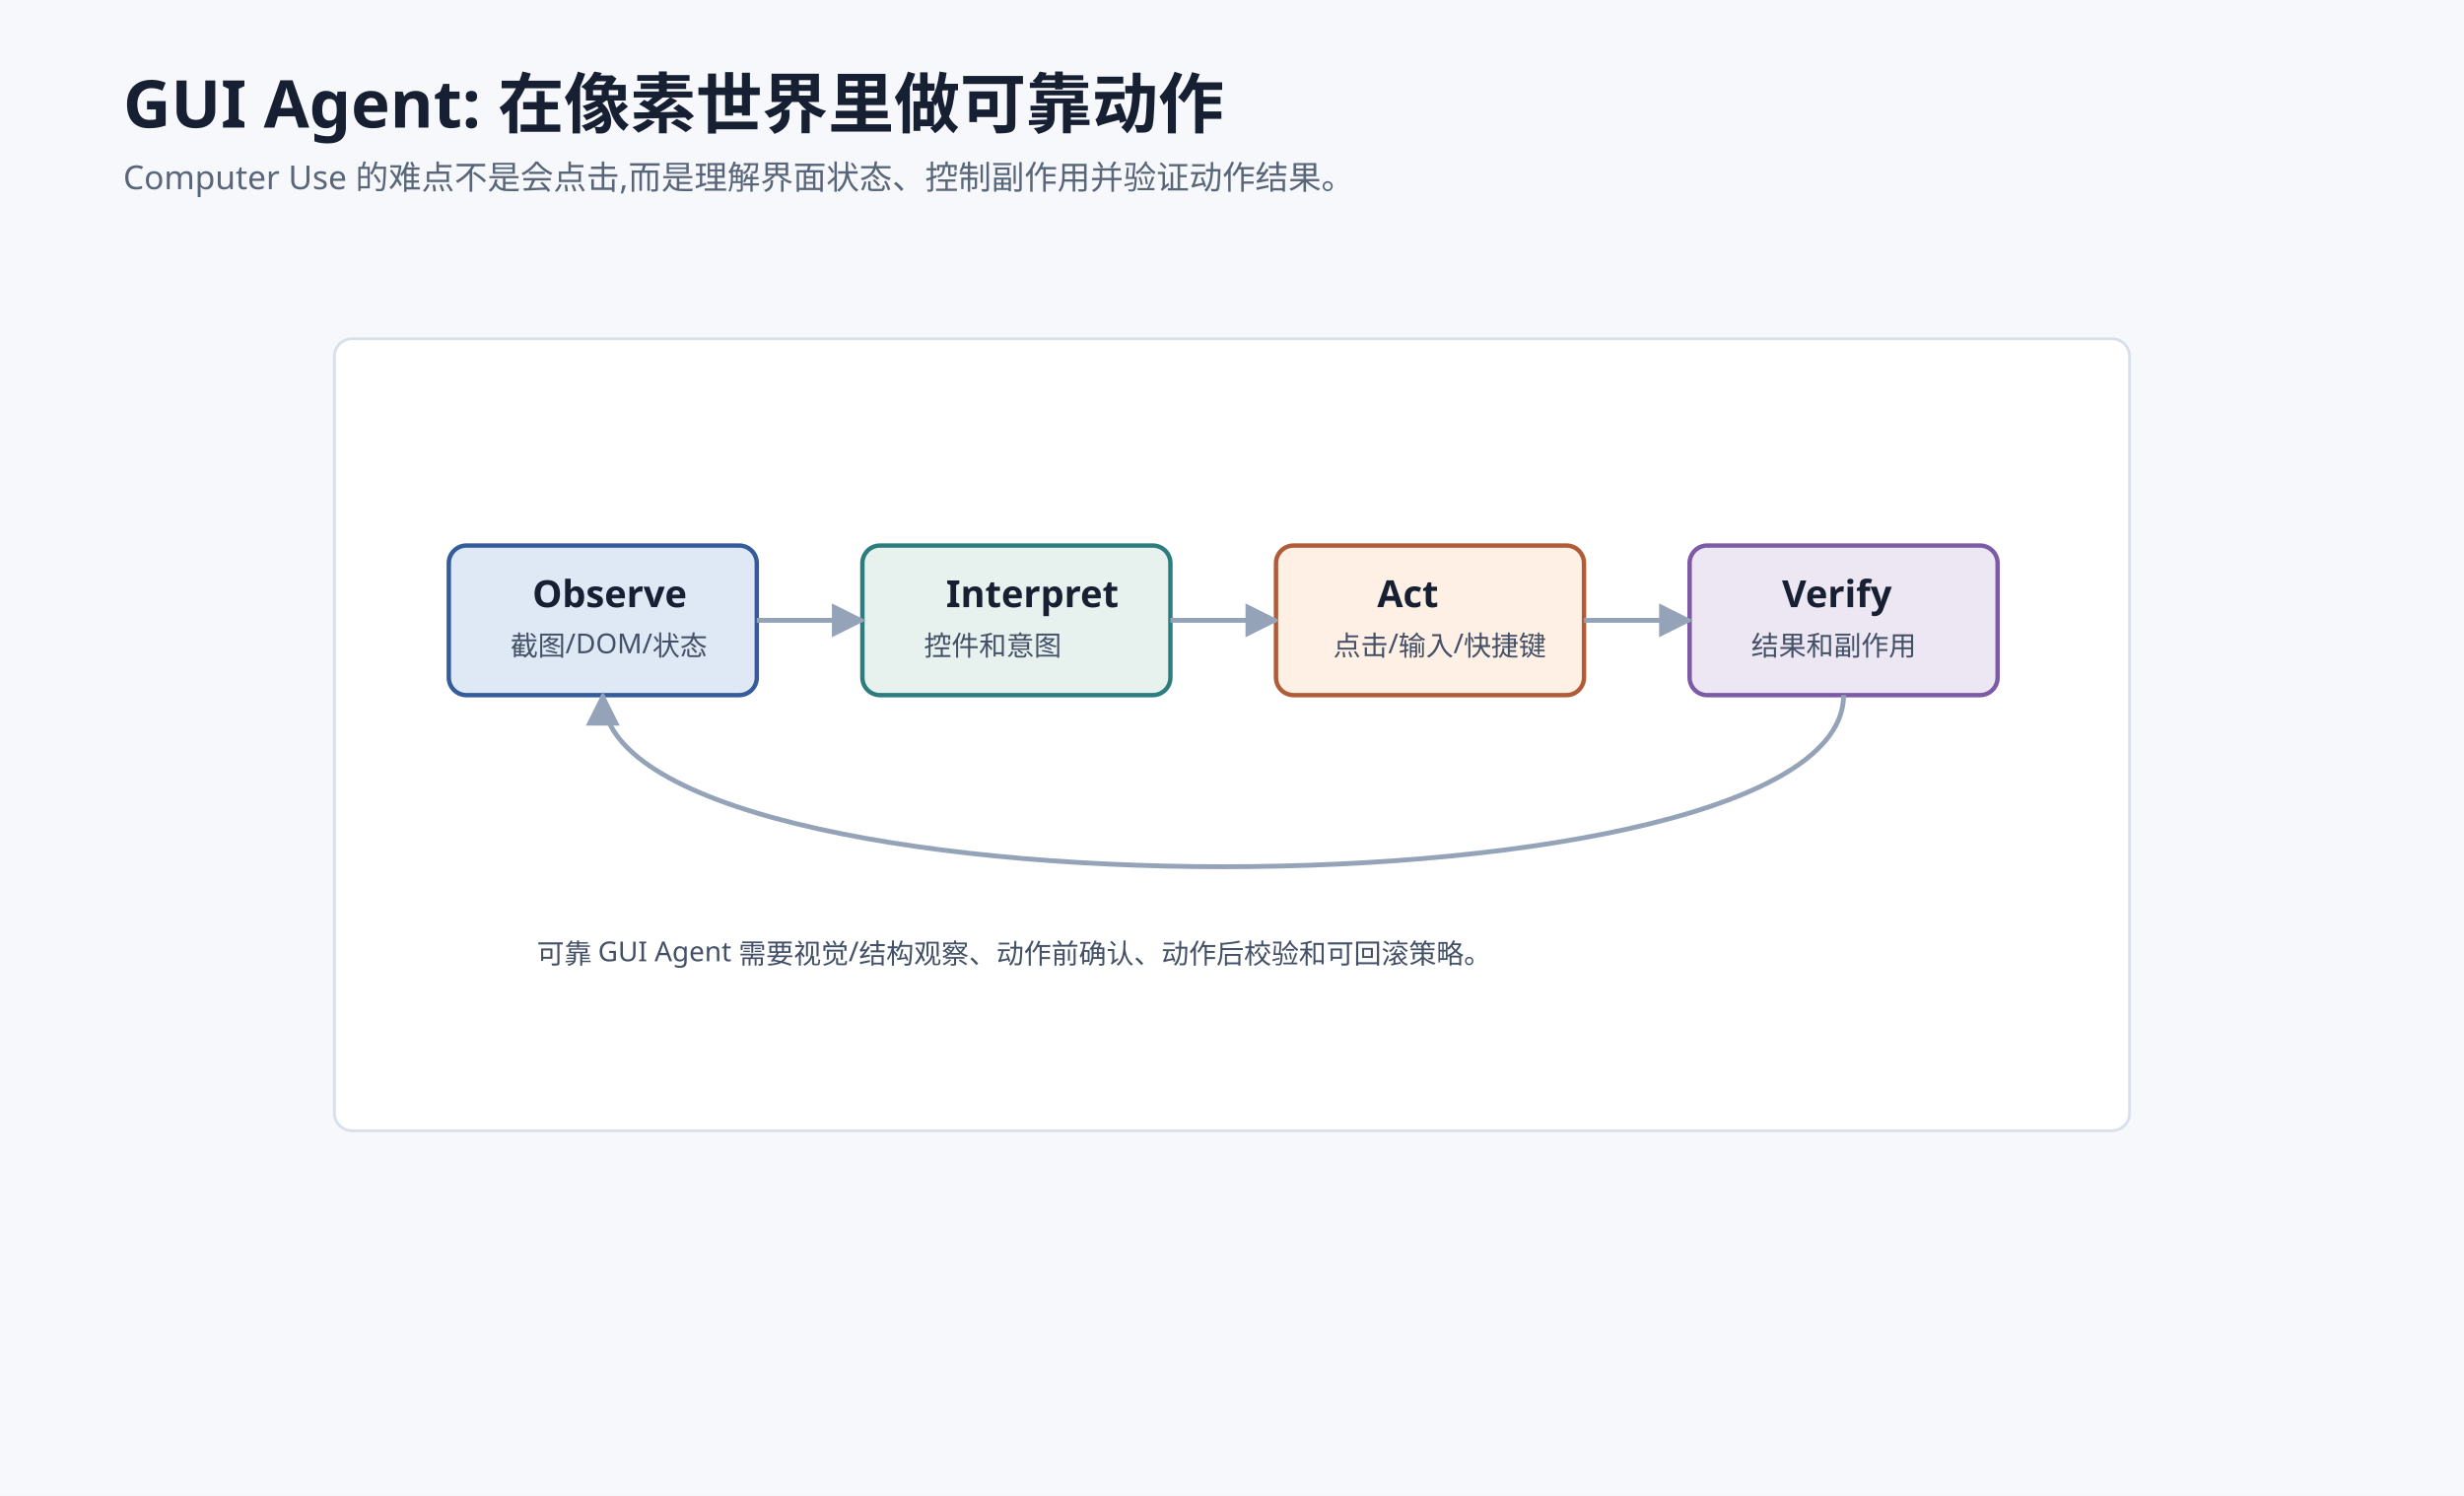
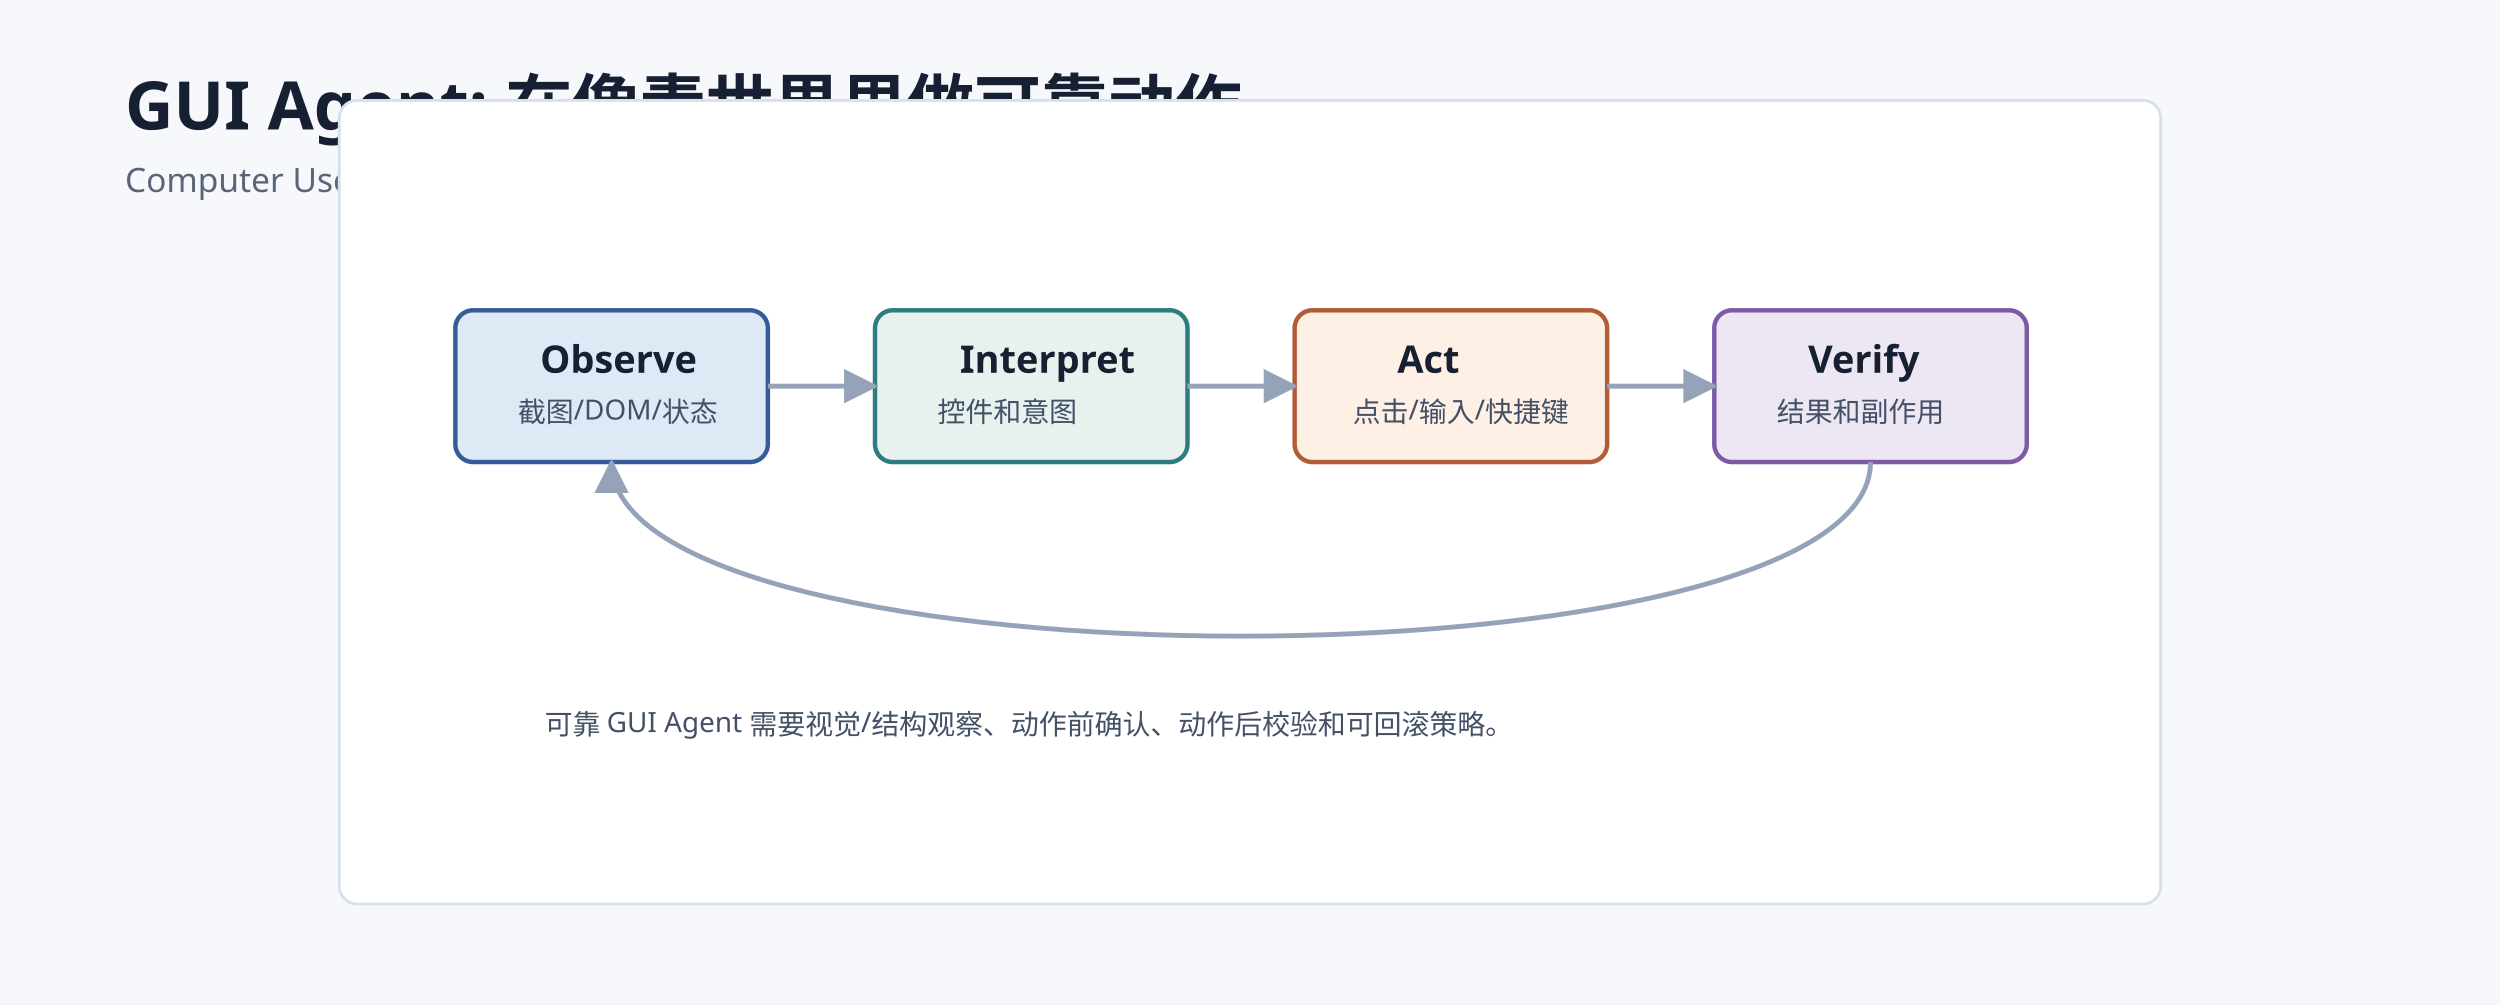
- <svg xmlns="http://www.w3.org/2000/svg" width="1120" height="680" viewBox="0 0 1120 680" role="img" aria-labelledby="title desc">
+ <svg xmlns="http://www.w3.org/2000/svg" width="1120" height="450" viewBox="0 0 1120 450" role="img" aria-labelledby="title desc">
  <defs>
    <style>.bg{fill:#f7f8fb}.title{font:700 30px system-ui;fill:#172033}.sub{font:400 15px system-ui;fill:#596579}.head{font:700 17px system-ui;fill:#172033}.text{font:400 12.5px system-ui;fill:#435066}.panel{fill:#fff;stroke:#d8e0eb;stroke-width:1.3}.a{fill:#dfe8f5;stroke:#355c9a;stroke-width:2}.b{fill:#e7f1ee;stroke:#2d7d80;stroke-width:2}.c{fill:#fff0e6;stroke:#b05c37;stroke-width:2}.d{fill:#ece7f3;stroke:#7c5aa6;stroke-width:2}.arrow{fill:none;stroke:#94a3b8;stroke-width:2.2;marker-end:url(#arrow)}</style>
    <marker id="arrow" viewBox="0 0 10 10" refX="9" refY="5" markerWidth="7" markerHeight="7" orient="auto-start-reverse">
      <path d="M0 0 L10 5 L0 10 z" fill="#94a3b8" />
    </marker>
  </defs>
-   <rect class="bg" width="1120" height="680" />
+   <rect class="bg" width="1120" height="450" />
  <text class="title" x="56" y="58">GUI Agent: 在像素世界里做可靠动作</text>
  <text class="sub" x="56" y="86">Computer Use 的难点不是会点击,而是理解界面状态、控制副作用并验证动作结果。</text>
-   <rect class="panel" x="152" y="154" width="816" height="360" rx="8" />
-   <rect class="a" x="204" y="248" width="140" height="68" rx="8" />
-   <text class="head" x="242" y="276">Observe</text>
-   <text class="text" x="232" y="298">截图/DOM/状态</text>
-   <rect class="b" x="392" y="248" width="140" height="68" rx="8" />
-   <text class="head" x="430" y="276">Interpret</text>
-   <text class="text" x="420" y="298">控件和意图</text>
-   <rect class="c" x="580" y="248" width="140" height="68" rx="8" />
-   <text class="head" x="626" y="276">Act</text>
-   <text class="text" x="606" y="298">点击/输入/快捷键</text>
-   <rect class="d" x="768" y="248" width="140" height="68" rx="8" />
-   <text class="head" x="810" y="276">Verify</text>
-   <text class="text" x="796" y="298">结果和副作用</text>
-   <path class="arrow" d="M344 282 H392" />
-   <path class="arrow" d="M532 282 H580" />
-   <path class="arrow" d="M720 282 H768" />
-   <path class="arrow" d="M838 316 C838 420 274 420 274 316" />
-   <text class="text" x="244" y="438">可靠 GUI Agent 需要视觉/结构观察、动作前确认、动作后校验和可回滚策略。</text>
+   <g transform="translate(0,-109)">
+     <rect class="panel" x="152" y="154" width="816" height="360" rx="8" />
+     <rect class="a" x="204" y="248" width="140" height="68" rx="8" />
+     <text class="head" x="242" y="276">Observe</text>
+     <text class="text" x="232" y="298">截图/DOM/状态</text>
+     <rect class="b" x="392" y="248" width="140" height="68" rx="8" />
+     <text class="head" x="430" y="276">Interpret</text>
+     <text class="text" x="420" y="298">控件和意图</text>
+     <rect class="c" x="580" y="248" width="140" height="68" rx="8" />
+     <text class="head" x="626" y="276">Act</text>
+     <text class="text" x="606" y="298">点击/输入/快捷键</text>
+     <rect class="d" x="768" y="248" width="140" height="68" rx="8" />
+     <text class="head" x="810" y="276">Verify</text>
+     <text class="text" x="796" y="298">结果和副作用</text>
+     <path class="arrow" d="M344 282 H392" />
+     <path class="arrow" d="M532 282 H580" />
+     <path class="arrow" d="M720 282 H768" />
+     <path class="arrow" d="M838 316 C838 420 274 420 274 316" />
+     <text class="text" x="244" y="438">可靠 GUI Agent 需要视觉/结构观察、动作前确认、动作后校验和可回滚策略。</text>
+   </g>
</svg>
